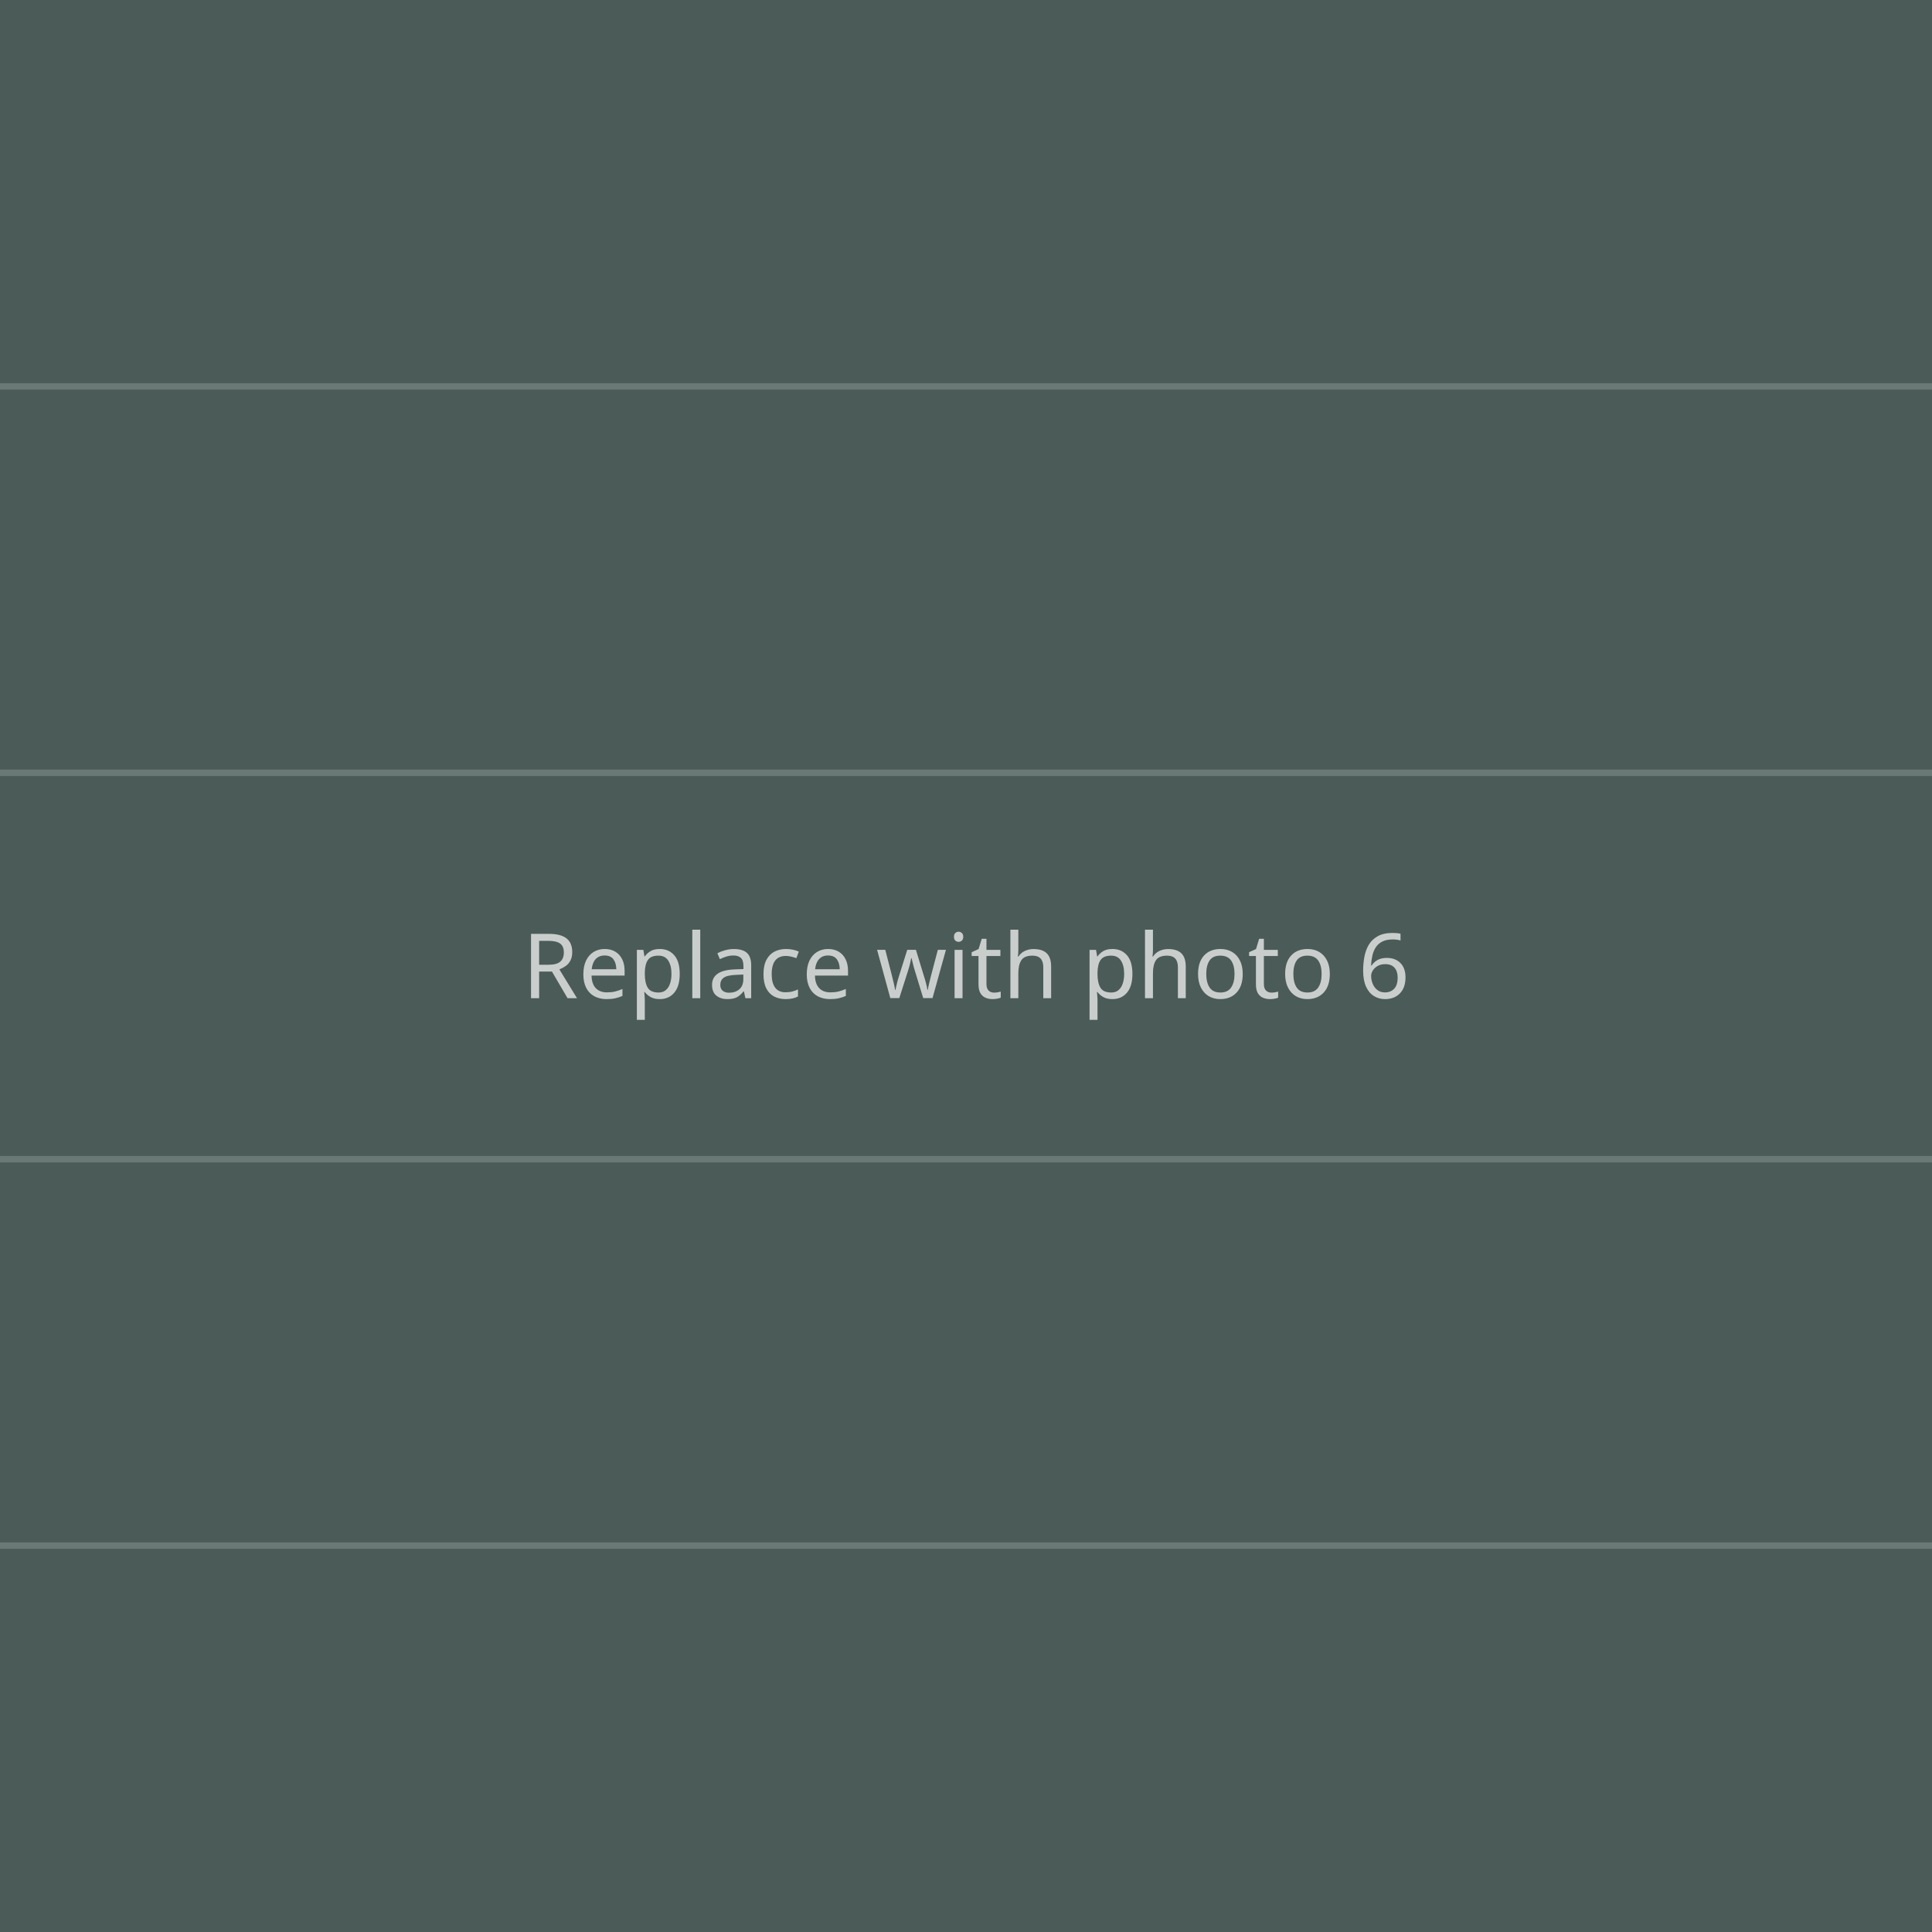
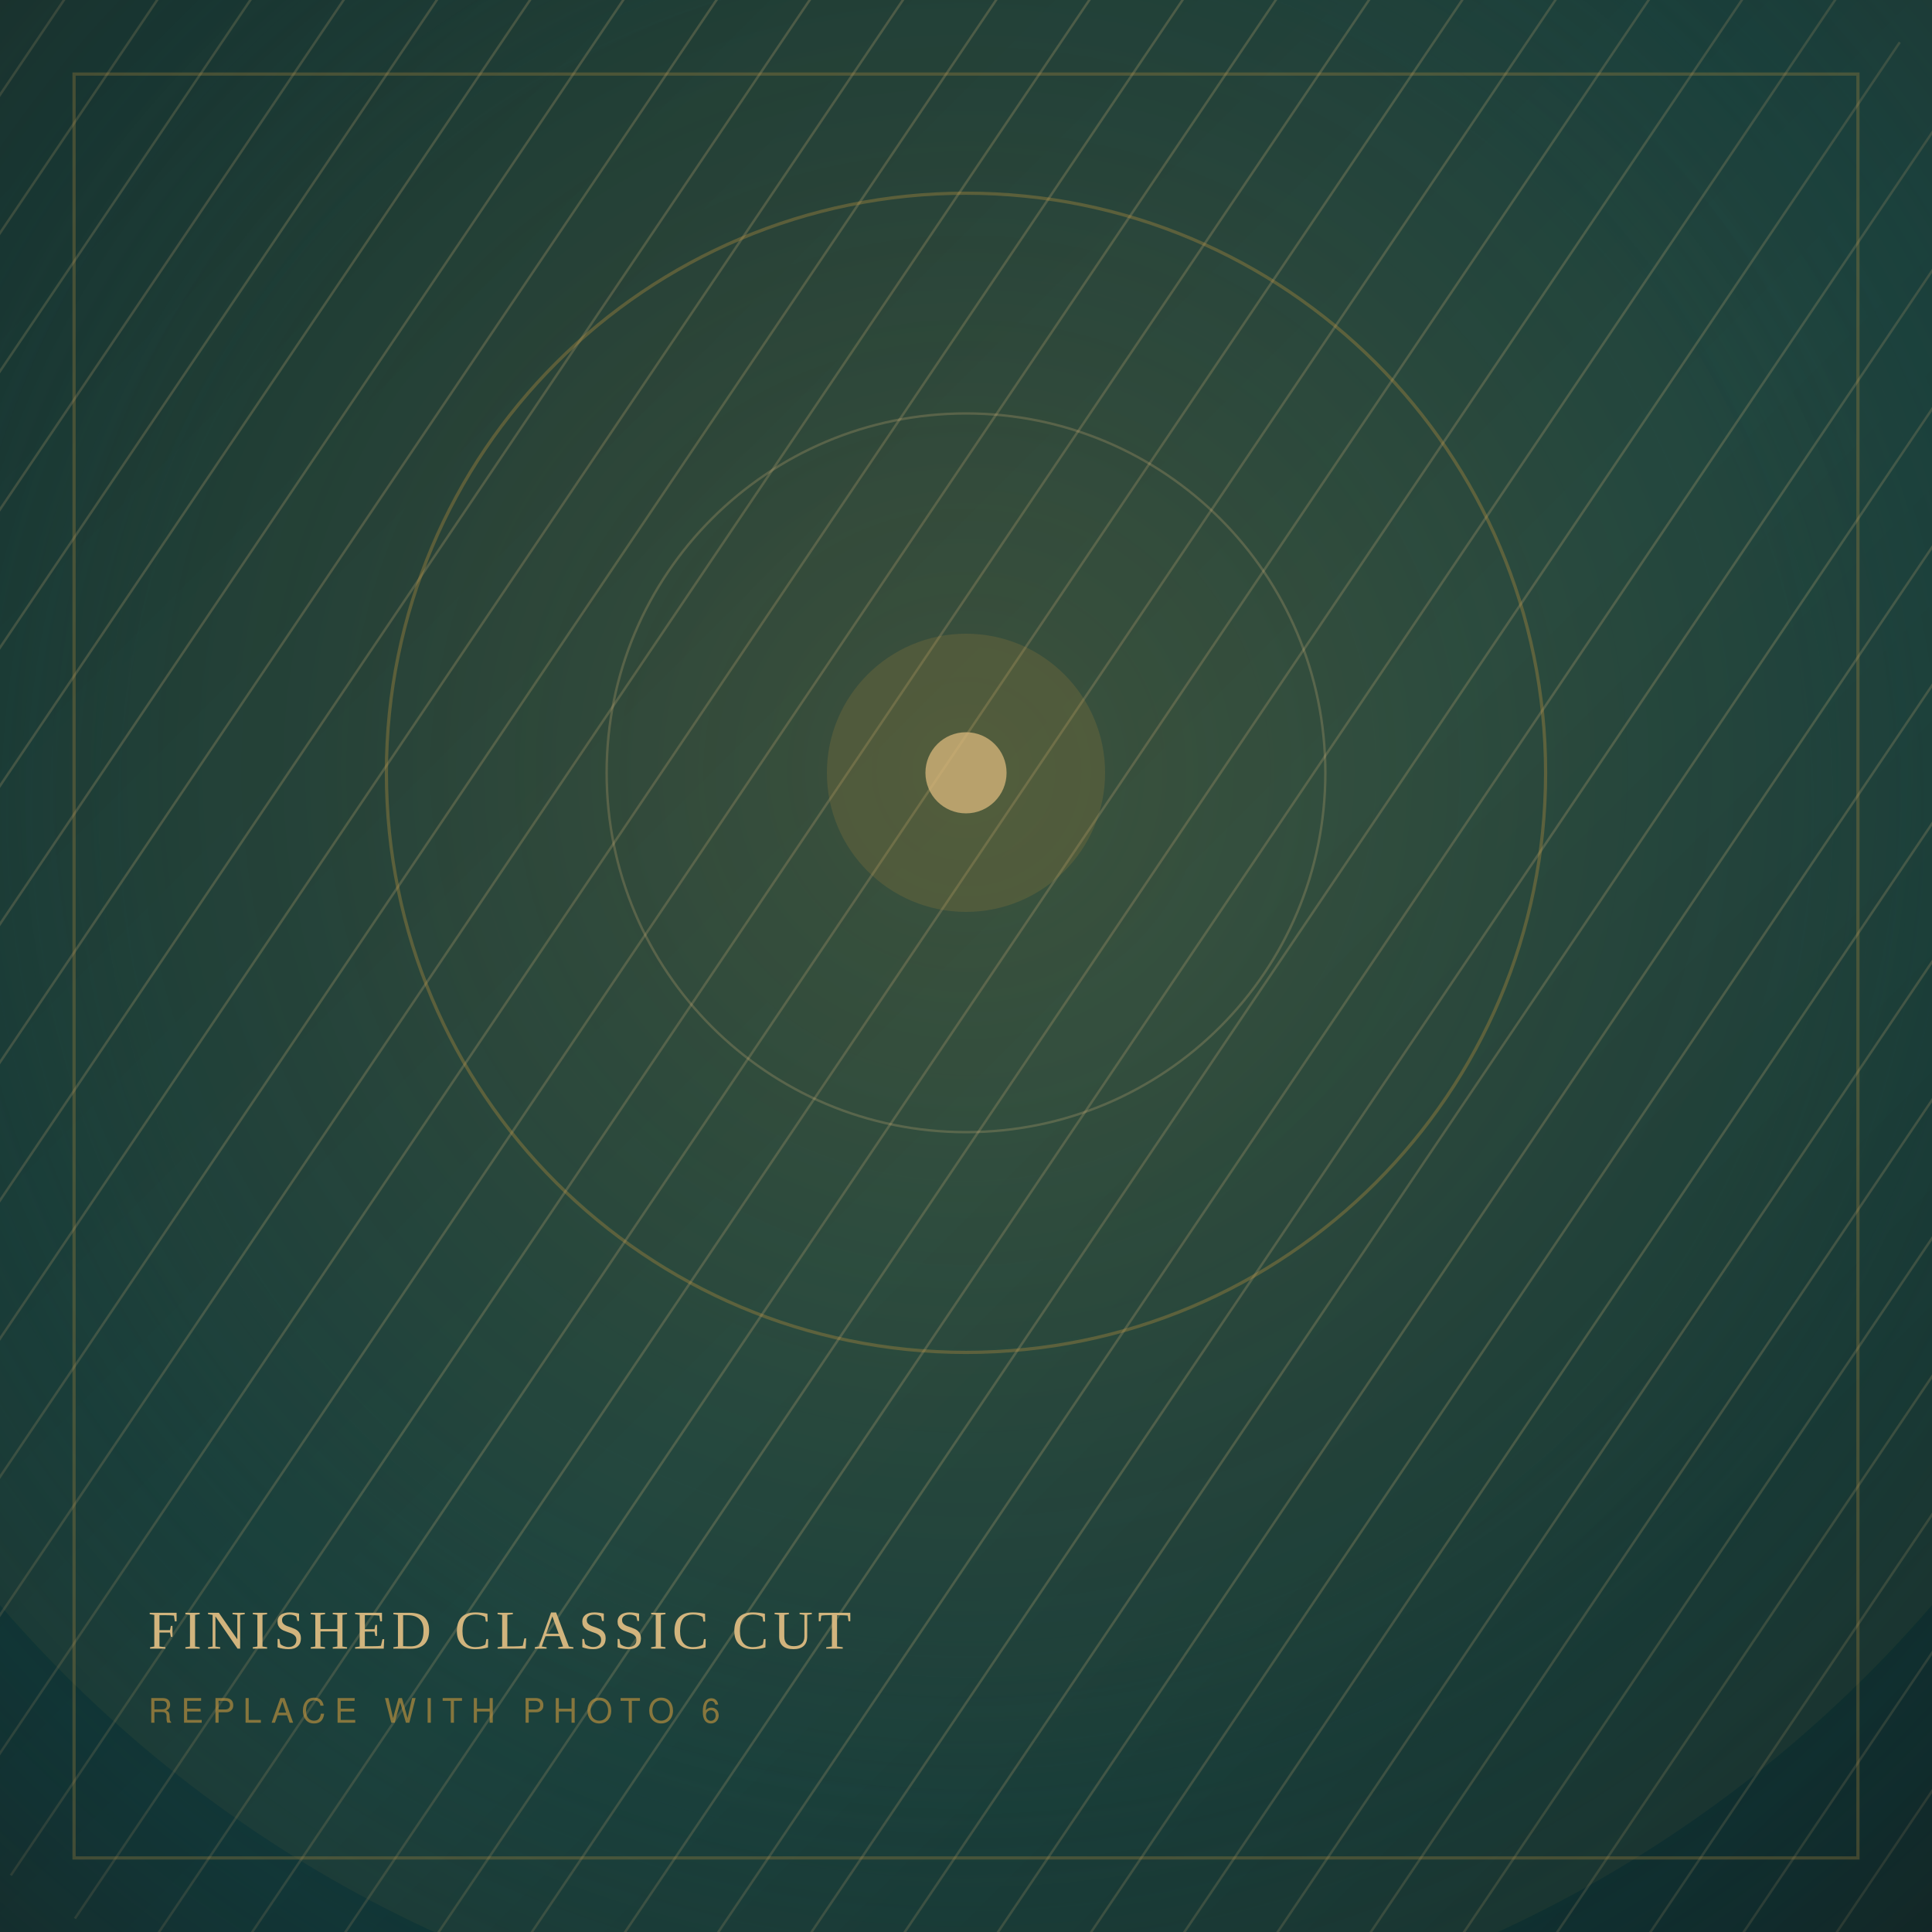
- <svg xmlns="http://www.w3.org/2000/svg" viewBox="0 0 600 600">
-   <rect width="600" height="600" fill="#4A5B58" />
-   <g stroke="#ffffff" stroke-opacity=".18" stroke-width="2">
-     <path d="M0 120h600M0 240h600M0 360h600M0 480h600" />
+ <svg xmlns="http://www.w3.org/2000/svg" viewBox="0 0 1200 1200" role="img" aria-label="Finished classic cut — placeholder">
+   <defs>
+     <linearGradient id="g" x1="0" y1="0" x2="1" y2="1">
+       <stop offset="0" stop-color="#0B2E2F" />
+       <stop offset="0.55" stop-color="#0F3D3E" />
+       <stop offset="1" stop-color="#0B2E2F" />
+     </linearGradient>
+     <radialGradient id="v" cx="0.5" cy="0.42" r="0.78">
+       <stop offset="0.55" stop-color="#0F3D3E" stop-opacity="0" />
+       <stop offset="1" stop-color="#1B1F1E" stop-opacity="0.55" />
+     </radialGradient>
+     <radialGradient id="bloom" cx="0.5" cy="0.4" r="0.55">
+       <stop offset="0" stop-color="#C8963E" stop-opacity="0.2" />
+       <stop offset="1" stop-color="#C8963E" stop-opacity="0" />
+     </radialGradient>
+     <clipPath id="c">
+       <rect width="1200" height="1200" />
+     </clipPath>
+   </defs>
+   <g clip-path="url(#c)">
+     <rect width="1200" height="1200" fill="url(#g)" />
+     <rect width="1200" height="1200" fill="url(#bloom)" />
+     <g transform="rotate(34 600 600)">
+       <line x1="-1400" y1="-200" x2="-1400" y2="1400" stroke="#DBBA80" stroke-opacity="0.23" stroke-width="1.5" />
+       <line x1="-1352" y1="-200" x2="-1352" y2="1400" stroke="#DBBA80" stroke-opacity="0.23" stroke-width="1.5" />
+       <line x1="-1304" y1="-200" x2="-1304" y2="1400" stroke="#DBBA80" stroke-opacity="0.23" stroke-width="1.5" />
+       <line x1="-1256" y1="-200" x2="-1256" y2="1400" stroke="#DBBA80" stroke-opacity="0.23" stroke-width="1.5" />
+       <line x1="-1208" y1="-200" x2="-1208" y2="1400" stroke="#DBBA80" stroke-opacity="0.23" stroke-width="1.5" />
+       <line x1="-1160" y1="-200" x2="-1160" y2="1400" stroke="#DBBA80" stroke-opacity="0.23" stroke-width="1.5" />
+       <line x1="-1112" y1="-200" x2="-1112" y2="1400" stroke="#DBBA80" stroke-opacity="0.23" stroke-width="1.5" />
+       <line x1="-1064" y1="-200" x2="-1064" y2="1400" stroke="#DBBA80" stroke-opacity="0.23" stroke-width="1.5" />
+       <line x1="-1016" y1="-200" x2="-1016" y2="1400" stroke="#DBBA80" stroke-opacity="0.23" stroke-width="1.5" />
+       <line x1="-968" y1="-200" x2="-968" y2="1400" stroke="#DBBA80" stroke-opacity="0.23" stroke-width="1.5" />
+       <line x1="-920" y1="-200" x2="-920" y2="1400" stroke="#DBBA80" stroke-opacity="0.23" stroke-width="1.5" />
+       <line x1="-872" y1="-200" x2="-872" y2="1400" stroke="#DBBA80" stroke-opacity="0.23" stroke-width="1.5" />
+       <line x1="-824" y1="-200" x2="-824" y2="1400" stroke="#DBBA80" stroke-opacity="0.23" stroke-width="1.5" />
+       <line x1="-776" y1="-200" x2="-776" y2="1400" stroke="#DBBA80" stroke-opacity="0.23" stroke-width="1.5" />
+       <line x1="-728" y1="-200" x2="-728" y2="1400" stroke="#DBBA80" stroke-opacity="0.23" stroke-width="1.5" />
+       <line x1="-680" y1="-200" x2="-680" y2="1400" stroke="#DBBA80" stroke-opacity="0.23" stroke-width="1.5" />
+       <line x1="-632" y1="-200" x2="-632" y2="1400" stroke="#DBBA80" stroke-opacity="0.23" stroke-width="1.5" />
+       <line x1="-584" y1="-200" x2="-584" y2="1400" stroke="#DBBA80" stroke-opacity="0.23" stroke-width="1.5" />
+       <line x1="-536" y1="-200" x2="-536" y2="1400" stroke="#DBBA80" stroke-opacity="0.23" stroke-width="1.5" />
+       <line x1="-488" y1="-200" x2="-488" y2="1400" stroke="#DBBA80" stroke-opacity="0.23" stroke-width="1.5" />
+       <line x1="-440" y1="-200" x2="-440" y2="1400" stroke="#DBBA80" stroke-opacity="0.23" stroke-width="1.5" />
+       <line x1="-392" y1="-200" x2="-392" y2="1400" stroke="#DBBA80" stroke-opacity="0.23" stroke-width="1.5" />
+       <line x1="-344" y1="-200" x2="-344" y2="1400" stroke="#DBBA80" stroke-opacity="0.23" stroke-width="1.5" />
+       <line x1="-296" y1="-200" x2="-296" y2="1400" stroke="#DBBA80" stroke-opacity="0.23" stroke-width="1.5" />
+       <line x1="-248" y1="-200" x2="-248" y2="1400" stroke="#DBBA80" stroke-opacity="0.23" stroke-width="1.5" />
+       <line x1="-200" y1="-200" x2="-200" y2="1400" stroke="#DBBA80" stroke-opacity="0.23" stroke-width="1.5" />
+       <line x1="-152" y1="-200" x2="-152" y2="1400" stroke="#DBBA80" stroke-opacity="0.23" stroke-width="1.5" />
+       <line x1="-104" y1="-200" x2="-104" y2="1400" stroke="#DBBA80" stroke-opacity="0.23" stroke-width="1.5" />
+       <line x1="-56" y1="-200" x2="-56" y2="1400" stroke="#DBBA80" stroke-opacity="0.23" stroke-width="1.5" />
+       <line x1="-8" y1="-200" x2="-8" y2="1400" stroke="#DBBA80" stroke-opacity="0.23" stroke-width="1.5" />
+       <line x1="40" y1="-200" x2="40" y2="1400" stroke="#DBBA80" stroke-opacity="0.23" stroke-width="1.5" />
+       <line x1="88" y1="-200" x2="88" y2="1400" stroke="#DBBA80" stroke-opacity="0.23" stroke-width="1.5" />
+       <line x1="136" y1="-200" x2="136" y2="1400" stroke="#DBBA80" stroke-opacity="0.23" stroke-width="1.5" />
+       <line x1="184" y1="-200" x2="184" y2="1400" stroke="#DBBA80" stroke-opacity="0.23" stroke-width="1.5" />
+       <line x1="232" y1="-200" x2="232" y2="1400" stroke="#DBBA80" stroke-opacity="0.23" stroke-width="1.5" />
+       <line x1="280" y1="-200" x2="280" y2="1400" stroke="#DBBA80" stroke-opacity="0.23" stroke-width="1.5" />
+       <line x1="328" y1="-200" x2="328" y2="1400" stroke="#DBBA80" stroke-opacity="0.23" stroke-width="1.5" />
+       <line x1="376" y1="-200" x2="376" y2="1400" stroke="#DBBA80" stroke-opacity="0.23" stroke-width="1.5" />
+       <line x1="424" y1="-200" x2="424" y2="1400" stroke="#DBBA80" stroke-opacity="0.23" stroke-width="1.5" />
+       <line x1="472" y1="-200" x2="472" y2="1400" stroke="#DBBA80" stroke-opacity="0.23" stroke-width="1.5" />
+       <line x1="520" y1="-200" x2="520" y2="1400" stroke="#DBBA80" stroke-opacity="0.23" stroke-width="1.5" />
+       <line x1="568" y1="-200" x2="568" y2="1400" stroke="#DBBA80" stroke-opacity="0.23" stroke-width="1.5" />
+       <line x1="616" y1="-200" x2="616" y2="1400" stroke="#DBBA80" stroke-opacity="0.23" stroke-width="1.5" />
+       <line x1="664" y1="-200" x2="664" y2="1400" stroke="#DBBA80" stroke-opacity="0.23" stroke-width="1.5" />
+       <line x1="712" y1="-200" x2="712" y2="1400" stroke="#DBBA80" stroke-opacity="0.23" stroke-width="1.5" />
+       <line x1="760" y1="-200" x2="760" y2="1400" stroke="#DBBA80" stroke-opacity="0.23" stroke-width="1.5" />
+       <line x1="808" y1="-200" x2="808" y2="1400" stroke="#DBBA80" stroke-opacity="0.23" stroke-width="1.5" />
+       <line x1="856" y1="-200" x2="856" y2="1400" stroke="#DBBA80" stroke-opacity="0.23" stroke-width="1.5" />
+       <line x1="904" y1="-200" x2="904" y2="1400" stroke="#DBBA80" stroke-opacity="0.23" stroke-width="1.5" />
+       <line x1="952" y1="-200" x2="952" y2="1400" stroke="#DBBA80" stroke-opacity="0.23" stroke-width="1.5" />
+       <line x1="1000" y1="-200" x2="1000" y2="1400" stroke="#DBBA80" stroke-opacity="0.23" stroke-width="1.5" />
+       <line x1="1048" y1="-200" x2="1048" y2="1400" stroke="#DBBA80" stroke-opacity="0.23" stroke-width="1.5" />
+       <line x1="1096" y1="-200" x2="1096" y2="1400" stroke="#DBBA80" stroke-opacity="0.23" stroke-width="1.5" />
+       <line x1="1144" y1="-200" x2="1144" y2="1400" stroke="#DBBA80" stroke-opacity="0.23" stroke-width="1.5" />
+       <line x1="1192" y1="-200" x2="1192" y2="1400" stroke="#DBBA80" stroke-opacity="0.23" stroke-width="1.5" />
+       <line x1="1240" y1="-200" x2="1240" y2="1400" stroke="#DBBA80" stroke-opacity="0.23" stroke-width="1.5" />
+       <line x1="1288" y1="-200" x2="1288" y2="1400" stroke="#DBBA80" stroke-opacity="0.23" stroke-width="1.5" />
+       <line x1="1336" y1="-200" x2="1336" y2="1400" stroke="#DBBA80" stroke-opacity="0.23" stroke-width="1.5" />
+       <line x1="1384" y1="-200" x2="1384" y2="1400" stroke="#DBBA80" stroke-opacity="0.23" stroke-width="1.5" />
+     </g>
+     <circle cx="600" cy="480" r="360" fill="none" stroke="#C8963E" stroke-opacity="0.32" stroke-width="2" />
+     <circle cx="600" cy="480" r="223.2" fill="none" stroke="#DBBA80" stroke-opacity="0.24" stroke-width="1.5" />
+     <circle cx="600" cy="480" r="86.4" fill="#C8963E" fill-opacity="0.16" />
+     <circle cx="600" cy="480" r="25.2" fill="#DBBA80" fill-opacity="0.75" />
+     <rect width="1200" height="1200" fill="url(#v)" />
+     <ellipse cx="600" cy="480" rx="792" ry="792" fill="#C8963E" opacity="0.06" />
+     <rect x="46" y="46" width="1108" height="1108" fill="none" stroke="#C8963E" stroke-opacity="0.26" stroke-width="2" />
+     <g font-family="Georgia, 'Times New Roman', serif">
+       <text x="92" y="1024" fill="#DBBA80" fill-opacity="0.95" font-size="34" letter-spacing="3">FINISHED CLASSIC CUT</text>
+       <text x="92" y="1070" fill="#C8963E" fill-opacity="0.62" font-family="Helvetica, Arial, sans-serif" font-size="21" letter-spacing="5.5">REPLACE WITH PHOTO 6</text>
+     </g>
  </g>
-   <text x="300" y="310" font-family="sans-serif" font-size="28" fill="#fff" fill-opacity=".7" text-anchor="middle">Replace with photo 6</text>
</svg>
